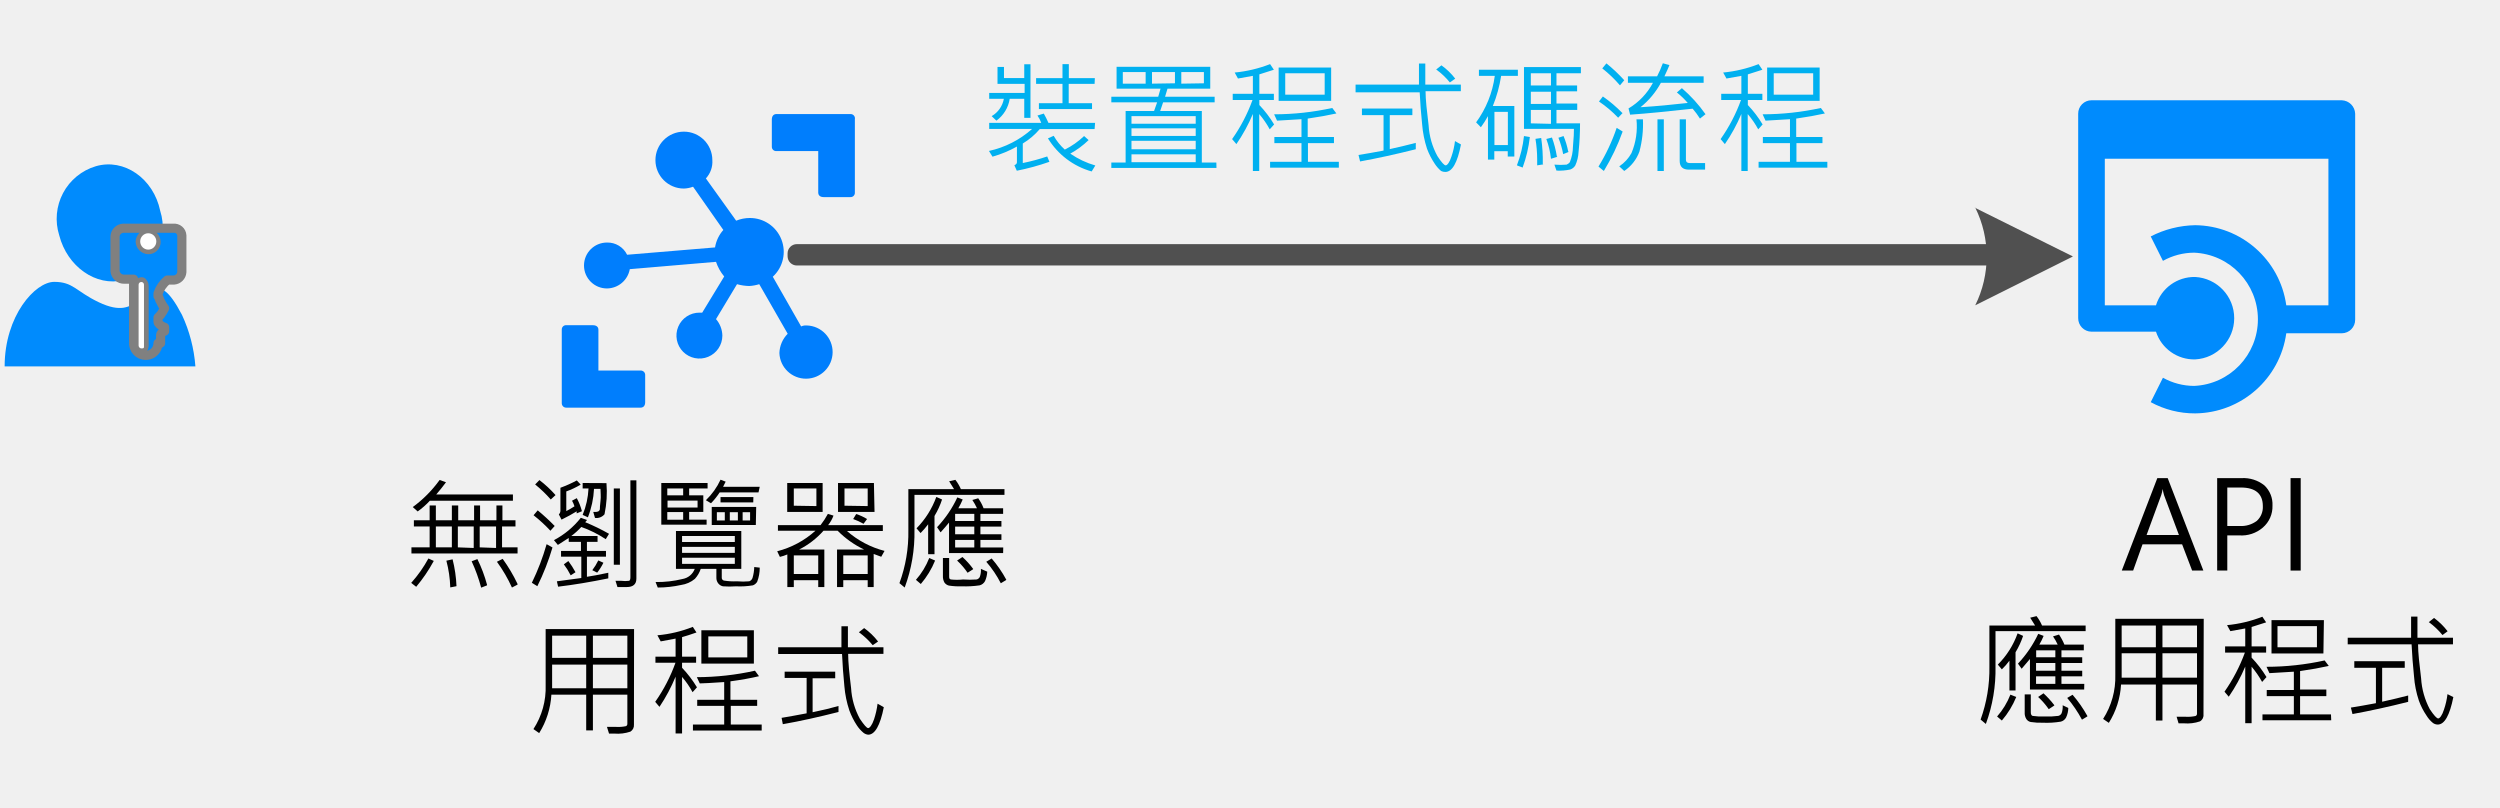
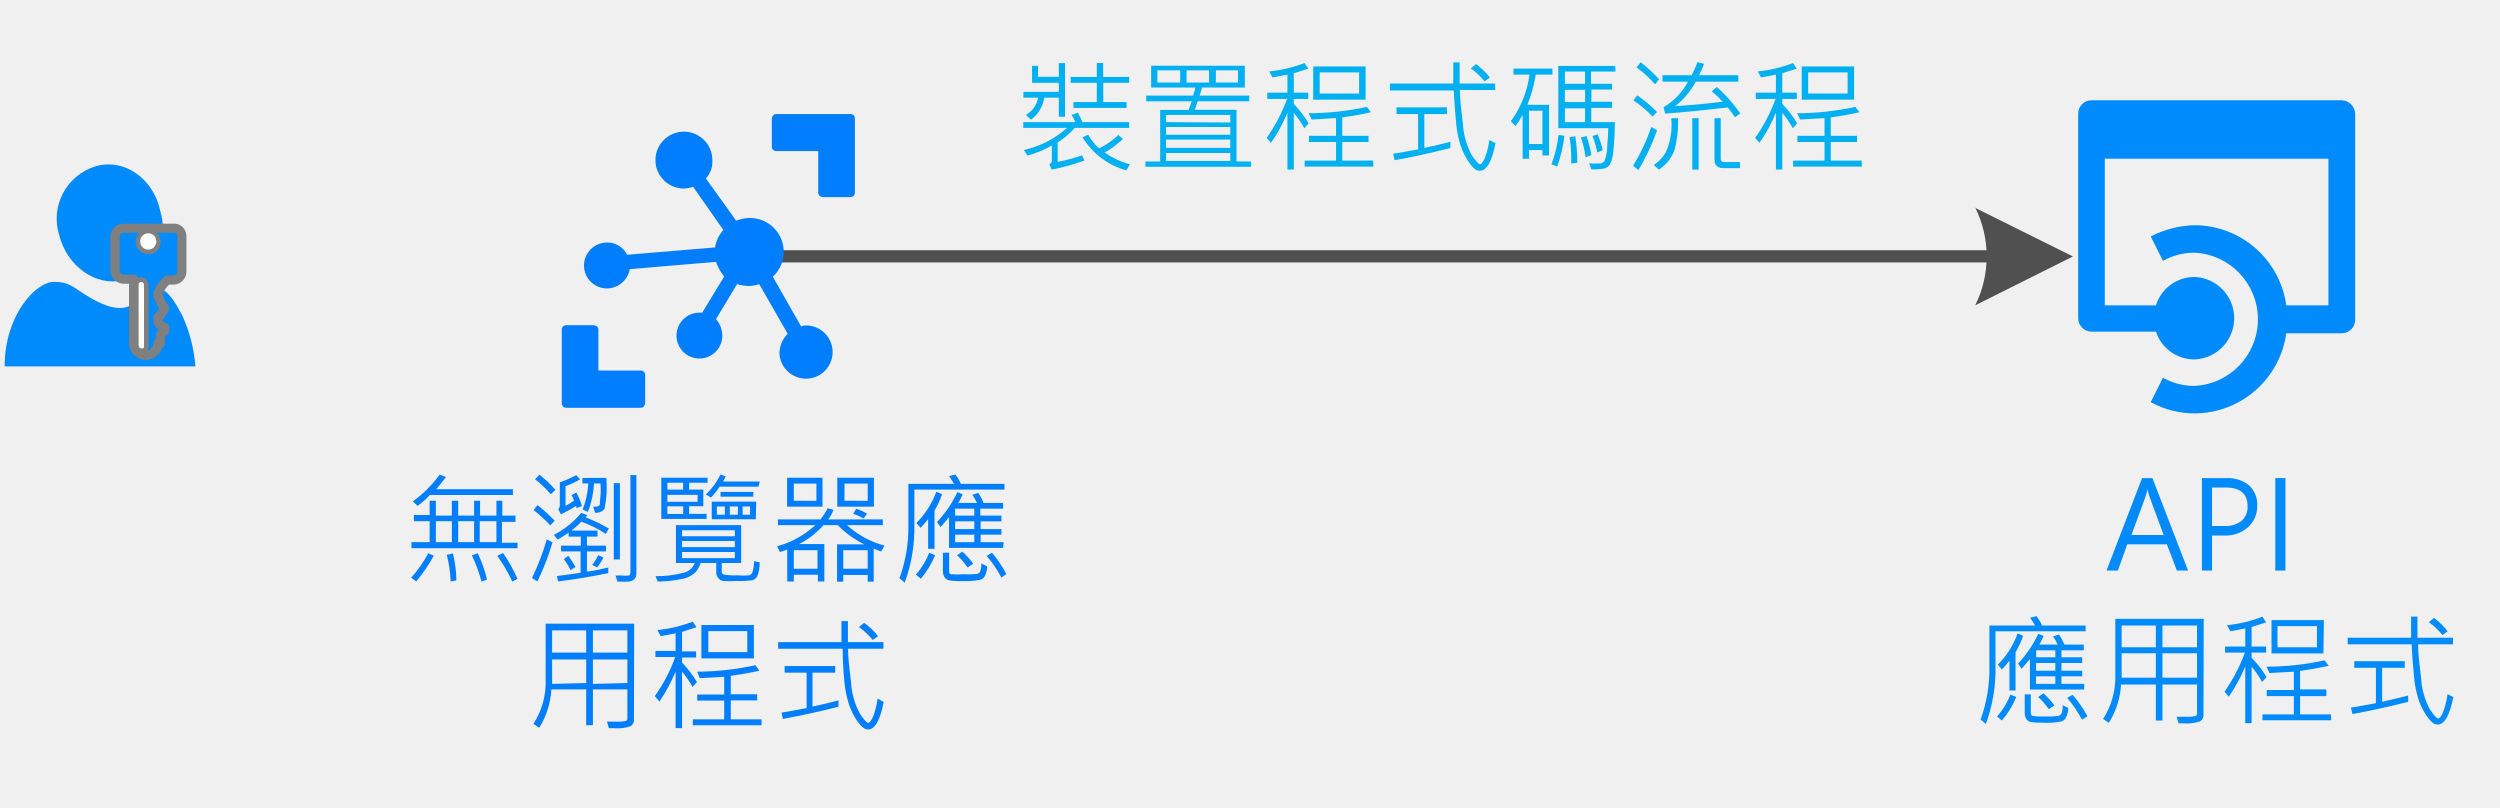
<svg xmlns="http://www.w3.org/2000/svg" viewBox="0 0 204.71 66.15">
-   <defs>
-     <style>.cls-1{fill:#007efd;}.cls-2,.cls-3{fill:#008bfd;}.cls-3{stroke:gray;stroke-linecap:round;stroke-linejoin:round;stroke-width:0.75px;}.cls-4{fill:#fff;}.cls-5{fill:#505050;}.cls-6{fill:#00b0f0;}</style>
-   </defs>
-   <g id="shapes">
-     <g id="group1195-2">
-       <g id="shape1200-7">
-         <path class="cls-1" d="M69.66,9.34H63.58c-.23,0-.38.15-.38.46V12a.35.35,0,0,0,.38.37H67v3.39c0,.23.15.38.45.38h2.18a.35.35,0,0,0,.37-.38v-6A.35.35,0,0,0,69.66,9.34Zm-17.19,21H49V27c0-.22-.15-.37-.45-.37H46.4A.35.35,0,0,0,46,27v6a.36.36,0,0,0,.38.38h6.07c.23,0,.38-.15.38-.45V30.72A.36.36,0,0,0,52.47,30.34Zm13.58-3.69a.9.9,0,0,0-.45.08l-2.32-4.07a2.77,2.77,0,0,0-1.88-4.81,3,3,0,0,0-1.12.22L57.8,14.61a2,2,0,0,0,.53-1.5A2.33,2.33,0,1,0,56,15.44a2.38,2.38,0,0,0,.75-.15l2.48,3.54a2.82,2.82,0,0,0-.68,1.43l-7.2.6a1.78,1.78,0,0,0-1.65-1,1.88,1.88,0,0,0,0,3.76,1.92,1.92,0,0,0,1.87-1.58l7.06-.6a3.74,3.74,0,0,0,.67,1.2L57.5,25.6h-.22a1.88,1.88,0,1,0,1.87,1.88,2.13,2.13,0,0,0-.52-1.35l1.72-2.86a4,4,0,0,0,1,.15,3.38,3.38,0,0,0,.82-.15l2.33,4.06a2.34,2.34,0,0,0-.68,1.58,2.18,2.18,0,1,0,2.25-2.26Z" />
-       </g>
-     </g>
-     <g id="group1201-12">
-       <g id="group1202-13">
-         <g id="group1203-14">
-           <g id="group1204-15">
-             <g id="shape1205-16">
-               <path class="cls-2" d="M7.85,13.61a4.49,4.49,0,0,0-3,5.66c.66,2.56,3,4.22,5.27,3.67a4.5,4.5,0,0,0,3-5.67C12.57,14.61,10.16,12.94,7.85,13.61Z" />
-             </g>
-           </g>
-           <g id="group1206-18">
-             <g id="shape1207-19">
-               <path class="cls-2" d="M12.79,23.63c-.44,0-.88.78-1.54,1.11s-1.32.89-3.18,0S6,23.08,4.44,23.08.38,25.85.38,30H16a12.14,12.14,0,0,0-1.1-4.22C13.77,23.63,13.23,23.63,12.79,23.63Z" />
-             </g>
-           </g>
-         </g>
-       </g>
-       <g id="group1208-21">
-         <g id="shape1209-22">
-           <path class="cls-3" d="M14.19,18.69H10.07a.71.71,0,0,0-.65.66V22.2a.73.73,0,0,0,.76.66h.76V28a1,1,0,0,0,1,1.1,1,1,0,0,0,1-1h.21v-.65c0-.22.33-.33.33-.33V26.8c-.33-.11-.54-.33-.54-.44V26l.21-.22a3.55,3.55,0,0,0,.33-.54,2.4,2.4,0,0,1-.33-.55c-.1-.11-.1-.33-.21-.44v-.22a2.51,2.51,0,0,1,.76-1.1h.54a.7.7,0,0,0,.65-.65v-3A.63.63,0,0,0,14.19,18.69ZM11.8,28.22c0,.22,0,.33-.21.33s-.22-.22-.22-.33V23.4c0-.22.11-.33.22-.33s.21.22.21.33Zm.33-7.78a.69.69,0,0,1-.65-.65.7.7,0,0,1,.65-.66.71.71,0,0,1,.65.66A.62.62,0,0,1,12.13,20.44Z" />
-         </g>
-         <g id="shape1210-24">
-           <path class="cls-4" d="M11.57,28.53a.24.24,0,0,1-.22-.22v-5a.22.22,0,1,1,.44,0v5.11C11.79,28.53,11.68,28.53,11.57,28.53Z" />
-         </g>
-         <g id="shape1211-26">
-           <ellipse class="cls-4" cx="12.14" cy="19.77" rx="0.66" ry="0.67" />
-         </g>
-       </g>
-     </g>
-     <path class="cls-2" d="M191.76,8.21h-20.5a1.09,1.09,0,0,0-1.09,1.1V26.05a1.1,1.1,0,0,0,1.09,1.11h5.28a3.29,3.29,0,0,0,3.21,2.27,3.38,3.38,0,0,0,0-6.75A3.29,3.29,0,0,0,176.54,25h-4.19V13h18.31V25h-3.45a7.61,7.61,0,0,0-7.46-6.56,8.25,8.25,0,0,0-3.64.92l1,2a5.27,5.27,0,0,1,2.55-.67,5.46,5.46,0,0,1,0,10.91,5.27,5.27,0,0,1-2.55-.67l-1,2a7.51,7.51,0,0,0,3.64.92,7.61,7.61,0,0,0,7.46-6.56h4.55a1.1,1.1,0,0,0,1.09-1.11V9.31A1.14,1.14,0,0,0,191.76,8.21Z" />
-     <g id="shape1213-31">
-       <g id="lend5">
-         <path class="cls-5" d="M161.69,17l8.05,4-8,4a9,9,0,0,0,0-8" />
-       </g>
-     </g>
+   <line x1="62.13" y1="20.99" x2="163.68" y2="20.99" fill="none" stroke="#505050" stroke-miterlimit="10" />
+   <path d="M69.66,9.34H63.58c-.23,0-.38.15-.38.46V12a.35.35,0,0,0,.38.37H67v3.39c0,.23.15.38.45.38h2.18a.35.35,0,0,0,.37-.38v-6A.35.35,0,0,0,69.66,9.34Zm-17.19,21H49V27c0-.22-.15-.37-.45-.37H46.4A.35.35,0,0,0,46,27v6a.36.36,0,0,0,.38.39h6.07c.23,0,.38-.15.38-.46V30.72A.36.36,0,0,0,52.47,30.34Zm13.58-3.69a.9.9,0,0,0-.45.08l-2.32-4.07a2.77,2.77,0,0,0-1.88-4.81,3,3,0,0,0-1.12.22L57.8,14.61a2,2,0,0,0,.53-1.5A2.33,2.33,0,1,0,56,15.44a2.38,2.38,0,0,0,.75-.15l2.48,3.54a2.82,2.82,0,0,0-.68,1.43l-7.2.6a1.78,1.78,0,0,0-1.65-1,1.88,1.88,0,0,0,0,3.76,1.92,1.92,0,0,0,1.87-1.58l7.06-.6a3.74,3.74,0,0,0,.67,1.2L57.5,25.6h-.22a1.88,1.88,0,1,0,1.87,1.88,2.13,2.13,0,0,0-.52-1.35l1.72-2.86a4,4,0,0,0,1,.15,3.38,3.38,0,0,0,.82-.15l2.33,4.06a2.34,2.34,0,0,0-.68,1.58,2.18,2.18,0,1,0,2.25-2.26Z" fill="#007efd" />
+   <g style="isolation:isolate">
+     <path d="M35.52,45.5a12.54,12.54,0,0,1-1.44,2.11l-.41-.31a10,10,0,0,0,1.4-2Zm6.86-.61H33.69v-.5h1.49V42.68H33.89v-.51h1.29V41h.51v1.22H37V41h.52v1.22h1.3V41h.49v1.22h1.34V41h.48v1.22h1.08v.51H41.1v1.71h1.28ZM42,40.53H35.2a6.46,6.46,0,0,1-1,.89l-.4-.36A9.81,9.81,0,0,0,36,38.86l.52.2c-.24.32-.51.66-.8,1H42ZM37,44.39V42.68H35.69v1.71Zm.4,3.13-.5.09a9.73,9.73,0,0,0-.32-2.18l.51-.11A10.06,10.06,0,0,1,37.37,47.52Zm1.42-3.13V42.68h-1.3v1.71Zm1.09,3.06-.48.18a12.23,12.23,0,0,0-.79-2.15l.48-.18A11,11,0,0,1,39.88,47.45Zm.74-3.06V42.68H39.28v1.71Zm1.75,3-.45.23a12.17,12.17,0,0,0-1.23-2.1l.47-.24A12.14,12.14,0,0,1,42.37,47.39Z" fill="#007efd" />
+     <path d="M45.24,44.4A18.82,18.82,0,0,1,44,47.61l-.44-.28a19.44,19.44,0,0,0,1.21-3.16Zm.18-1.77-.36.39a11.69,11.69,0,0,0-1.37-1.26l.33-.4A16.43,16.43,0,0,1,45.42,42.63Zm.06-2.52-.38.36a8.59,8.59,0,0,0-1.29-1.23l.36-.37A9.37,9.37,0,0,1,45.48,40.11Zm4.38,3.17-.26.44a8.67,8.67,0,0,0-2-1,6,6,0,0,1-.82.73h2.15v.49h-.87v.74h1.56v.47H48.06v1.64c.4,0,1-.16,1.75-.32l0,.46c-1.47.3-2.84.53-4.11.68l-.1-.44c.86-.11,1.51-.2,1.94-.27V45.15H45.94v-.47h1.62v-.74h-1v-.32l-.89.57-.32-.39A7.18,7.18,0,0,0,47.59,42l.51.18-.15.18A14.73,14.73,0,0,1,49.86,43.28Zm-2.21-1.85-.43.18a.43.43,0,0,0-.06-.17c-.34.21-.75.44-1.23.68l-.22-.43a.44.44,0,0,0,.13-.28V39.5a10.23,10.23,0,0,0,1.34-.59l.32.34a7.09,7.09,0,0,1-1.19.56v1.61A6.73,6.73,0,0,0,47,41a1.88,1.88,0,0,0-.2-.46l.39-.21A4.57,4.57,0,0,1,47.65,41.43Zm-.53,5-.39.25a5.89,5.89,0,0,0-.56-.9l.36-.27A6.26,6.26,0,0,1,47.12,46.42Zm2.53-7.3a8.63,8.63,0,0,1-.15,2.54.86.86,0,0,1-.78.31l-.14-.49h.17a.49.49,0,0,0,.27-.06.25.25,0,0,0,.1-.16c0-.07,0-.3.05-.68s0-.72,0-1h-.53a7.43,7.43,0,0,1-.5,2.33l-.43-.2a6.63,6.63,0,0,0,.46-2.13h-.48v-.45Zm-.24,6.52a4.42,4.42,0,0,1-.51.81l-.4-.2a5.47,5.47,0,0,0,.49-.8Zm1.35.16h-.5V39.56h.5Zm1.35,1.14c0,.46-.27.68-.8.68h-.75l-.16-.51h.48a2,2,0,0,0,.62,0c.08,0,.12-.12.12-.28V38.9h.49Z" fill="#007efd" />
+     <path d="M62.21,46.05A3.18,3.18,0,0,1,62,47.21a.74.74,0,0,1-.35.29,6.68,6.68,0,0,1-1.38.07,6,6,0,0,1-1.07,0,.61.61,0,0,1-.38-.23.69.69,0,0,1-.17-.48V46.1H57.37a2,2,0,0,1-.47.81,2.16,2.16,0,0,1-1.13.51,9.74,9.74,0,0,1-1.91.2l-.18-.44a8.71,8.71,0,0,0,2.21-.26,1.29,1.29,0,0,0,1-.82H55.35V43h5.34v3.1H59.1v.73a.22.22,0,0,0,.18.22,5.18,5.18,0,0,0,1.07.06,6.11,6.11,0,0,0,1,0,.44.44,0,0,0,.27-.28,3.21,3.21,0,0,0,.13-.89Zm-4.27-6.52H56.43v.56h1.16v1.36H56.43v.63h1.43v.41H54.15V39.12h3.79Zm-2,.56v-.56H54.65v.56Zm1.18,1v-.57H54.65v.57Zm-1.18,1v-.63H54.65v.63Zm4.23,1.82v-.49H55.85v.49Zm0,.89v-.5H55.85v.5Zm0,.9v-.5H55.85v.5Zm1.94-5.85H58.93a6.53,6.53,0,0,1-.71.89l-.42-.25A5.7,5.7,0,0,0,59,38.85l.42.16-.21.42h3Zm-.22,2.67H58.28V41.08h3.64Zm-2.54-.37v-.68h-.65v.68Zm2.33-1.48H59v-.39h2.69Zm-1.26,1.48v-.68h-.66v.68Zm1,0v-.68h-.61v.68Z" fill="#007efd" />
+     <path d="M72.43,44.68l-.28.48-.61-.24v2.71h-.49v-.55h-2v.55h-.51V44.57h2.22A7.83,7.83,0,0,1,68.6,43H67.43a6.7,6.7,0,0,1-2,1.55h2.07v3.06h-.53v-.55H65v.55h-.54V45a4.22,4.22,0,0,1-.6.2l-.23-.47A7.42,7.42,0,0,0,66.76,43H63.7v-.47h3.49a6.2,6.2,0,0,0,.59-.92l.47.14a2.74,2.74,0,0,1-.44.78h4.48V43H69.35A7.41,7.41,0,0,0,72.43,44.68Zm-5.08-3.19h-2.9V39.12h2.9Zm-.5-.48V39.6H65V41Zm.09,5.56V45.05H65v1.52Zm4.62-5.08h-3V39.12h3Zm-.51,5.08V45.05h-2v1.52Zm0-5.56V39.6h-1.9V41ZM71,42.07l-.3.39a4,4,0,0,0-.84-.39l.25-.41A3.74,3.74,0,0,1,71,42.07Z" fill="#007efd" />
+     <path d="M82.25,40.09H74.87V43a12.84,12.84,0,0,1-.79,4.71l-.43-.36A12,12,0,0,0,74.38,43V39.62h3.74c-.13-.22-.27-.43-.4-.64l.51-.12a3.25,3.25,0,0,1,.45.76h3.57Zm-5.68,5.38a7.36,7.36,0,0,1-1.17,1.92L75,47.05a6.07,6.07,0,0,0,1.09-1.79Zm.57-5a7.3,7.3,0,0,1-.62,1.34v3.13H76V42.5a7.25,7.25,0,0,1-.62.72l-.34-.4a7,7,0,0,0,1.63-2.56Zm5,4.39H77.71v-2.5l-.69.8-.29-.42a9.18,9.18,0,0,0,1.66-2.44l.43.17a4.23,4.23,0,0,1-.35.71H80a5.1,5.1,0,0,0-.38-.67l.48-.15a3.83,3.83,0,0,1,.44.82h1.6v.47H80.27v.57H82v.47h-1.7v.63H82v.46h-1.7v.62h1.88Zm-1.3,1.52a2.23,2.23,0,0,1-.18.77.69.69,0,0,1-.44.34,6.82,6.82,0,0,1-1.47.09,5.56,5.56,0,0,1-1.05-.06.58.58,0,0,1-.36-.25,1,1,0,0,1-.13-.54V45.26h.51v1.47c0,.16,0,.25.14.29a5.48,5.48,0,0,0,1,0A7,7,0,0,0,80,47a.41.41,0,0,0,.26-.21,1.58,1.58,0,0,0,.09-.66Zm-1.06-4.16v-.57H78.21v.57Zm0,1.1v-.63H78.21v.63Zm0,1.08v-.62H78.21v.62Zm-.11,1.78-.44.29a5.56,5.56,0,0,0-.86-1l.43-.3A6.47,6.47,0,0,1,79.69,46.15ZM82.4,47,82,47.3a9.11,9.11,0,0,0-1.21-1.78l.44-.26A9.27,9.27,0,0,1,82.4,47Z" fill="#007efd" />
+     <path d="M51.91,58.91a.58.58,0,0,1-.29.56,3.26,3.26,0,0,1-1.31.16h-.45l-.16-.54.73,0a3,3,0,0,0,.83-.06.2.2,0,0,0,.11-.19V56.45H48.55v2.93H48V56.45H45.15a6.67,6.67,0,0,1-1,3.15l-.47-.33a6.25,6.25,0,0,0,1-3.61V51.07h7.25ZM48,53.44V51.62H45.21v1.82Zm0,2.49V54H45.21v2Zm3.37-2.49V51.62H48.55v1.82Zm0,2.49V54H48.55v2Z" fill="#007efd" />
+     <path d="M57.07,55.85l-.36.4A7.29,7.29,0,0,0,55.85,55v4.62h-.53V55A14.45,14.45,0,0,1,54,57.45L53.62,57a13.22,13.22,0,0,0,1.67-3.2H53.67v-.5h1.65V51.86l-1.22.23-.27-.5a11,11,0,0,0,2.9-.69l.3.46-1.18.38v1.6H57v.5H55.85v.41A9.22,9.22,0,0,1,57.07,55.85Zm5.29,3.54H56.73V58.9H59.3V57.37H57.09v-.5H59.3V55.42l-2,.11L57.09,55a22.86,22.86,0,0,0,4.76-.53l.33.45q-1,.23-2.34.42v1.51H62v.5H59.84V58.9h2.52Zm-.63-5.48h-4.3V51.18h4.3Zm-.54-.51V51.68H58V53.4Z" fill="#007efd" />
+     <path d="M72.36,57.48c-.29,1.5-.72,2.25-1.27,2.25a.67.67,0,0,1-.39-.13,2.32,2.32,0,0,1-.54-.61,5.46,5.46,0,0,1-.61-1.21,8.51,8.51,0,0,1-.41-2C69.05,54.86,69,54,69,53.12H63.72v-.54H68.9c0-.74,0-1.32,0-1.72h.53c0,.79,0,1.36,0,1.72h2.91v.54h-2.9c0,.69.11,1.62.25,2.79a6,6,0,0,0,.72,2.52c.34.51.56.76.68.76s.32-.24.48-.72a6.64,6.64,0,0,0,.29-1.27Zm-3.7.39c-1.61.41-3.13.74-4.56,1L64,58.35c.54-.09,1.22-.21,2.05-.37v-2.9H64.25v-.54h4.14v.54H66.53v2.78q1.18-.26,2.13-.51ZM71.9,52.1l-.44.3a6.07,6.07,0,0,0-1.13-1.06l.43-.34A5.17,5.17,0,0,1,71.9,52.1Z" fill="#007efd" />
  </g>
-   <g id="text">
-     <path class="cls-6" d="M89.63,10.57H85.14a5.65,5.65,0,0,1-1.39,1.18v1.6a16,16,0,0,0,2-.54l.18.44a19.4,19.4,0,0,1-2.67.73l-.2-.45q.21-.09.21-.24V12a9.25,9.25,0,0,1-2,.83l-.29-.47a7.8,7.8,0,0,0,3.53-1.8H81v-.5h4.26a2.4,2.4,0,0,0-.31-.6l.52-.16a7.65,7.65,0,0,1,.38.76h3.82Zm-5.25-.92h-.51V8.09H82.68a2.73,2.73,0,0,1-1.09,1.79l-.39-.37a2.06,2.06,0,0,0,1-1.42H81V7.61h2.9V6.87H81.68V5.48h.53v.91h1.66V5.26h.51Zm5.25-2.78H87.51V8.45h1.91v.48H85.07V8.45H87V6.87H84.84V6.4H87V5.25h.52V6.4h2.13Zm.06,6.68-.3.49a6.14,6.14,0,0,1-3.58-2.71l.47-.21a4.51,4.51,0,0,0,.91,1.13,6.53,6.53,0,0,0,1.58-1.11l.37.33a7,7,0,0,1-1.5,1.11A7,7,0,0,0,89.69,13.55Z" />
-     <path class="cls-6" d="M99.61,13.75H91v-.44h1.17V9.09h2.33l.25-.71H91V7.92h3.84l.19-.66H91.43V5.47H99.1V7.26H95.6l-.2.66h4.06v.46H95.24L95,9.09h3.41v4.22h1.19Zm-5.8-6.9V5.9H91.94v.95Zm4.1,3.28V9.51H92.65v.62Zm0,1v-.62H92.65v.62Zm0,1.09v-.69H92.65v.69Zm0,1.06v-.64H92.65v.64Zm-1.7-6.46V5.9H94.33v.95Zm2.37,0V5.9H96.73v.95Z" />
-     <path class="cls-6" d="M104.33,10.19l-.36.4a7,7,0,0,0-.86-1.25V14h-.52V9.33a13.73,13.73,0,0,1-1.35,2.47l-.35-.41a13.58,13.58,0,0,0,1.67-3.2h-1.62V7.68h1.65V6.21l-1.22.22-.27-.49A10.85,10.85,0,0,0,104,5.25l.31.46-1.19.38V7.68h1.19v.51h-1.19V8.6A9.1,9.1,0,0,1,104.33,10.19Zm5.3,3.54H104v-.48h2.57V11.72h-2.22v-.5h2.22V9.76l-2,.12-.24-.52a22.18,22.18,0,0,0,4.76-.52l.34.45c-.67.15-1.45.29-2.35.42v1.51h2.15v.5H107.1v1.53h2.53ZM109,8.26H104.7V5.53H109Zm-.53-.51V6h-3.23V7.75Z" />
-     <path class="cls-6" d="M119.63,11.83c-.29,1.5-.72,2.25-1.28,2.25A.75.75,0,0,1,118,14a2.78,2.78,0,0,1-.53-.61,5.92,5.92,0,0,1-.62-1.21,8.59,8.59,0,0,1-.4-2c-.09-.88-.16-1.76-.2-2.62H111V6.93h5.19c0-.74,0-1.32,0-1.73h.52c0,.8,0,1.37,0,1.73h2.91v.54h-2.89c0,.69.11,1.62.25,2.79a6,6,0,0,0,.72,2.52c.33.51.56.76.68.76s.32-.24.47-.72a6,6,0,0,0,.29-1.27Zm-3.7.39c-1.62.41-3.14.74-4.56,1l-.13-.53c.54-.08,1.23-.21,2.05-.36V9.43h-1.77V8.89h4.13v.54H113.8v2.78q1.17-.26,2.13-.51Zm3.23-5.78-.44.31a5.75,5.75,0,0,0-1.12-1.06l.43-.34A5.31,5.31,0,0,1,119.16,6.44Z" />
-     <path class="cls-6" d="M124.29,6.21h-1.37a11.16,11.16,0,0,1-.68,2.47H124v4.14h-.54v-.44h-1.1v.69h-.52V9.51a8.07,8.07,0,0,1-.58.91l-.39-.4a8.3,8.3,0,0,0,1.53-3.81H121.1v-.5h3.19Zm-.82,5.67V9.16h-1.1v2.72Zm1.8-.66a10.94,10.94,0,0,1-.59,2.5l-.47-.18a9.57,9.57,0,0,0,.58-2.4ZM129.45,6h-2V7h1.69v.48h-1.69v1h1.7V9h-1.7V10.1h1.93a22.35,22.35,0,0,1-.12,2.33,3.1,3.1,0,0,1-.27,1.12.78.78,0,0,1-.41.33,4.33,4.33,0,0,1-1.13.09l-.17-.49a5.58,5.58,0,0,0,1,0,.67.67,0,0,0,.26-.19A3.51,3.51,0,0,0,128.8,12c.06-.72.09-1.21.08-1.45h-4.09V5.49h4.66ZM127,7V6h-1.65V7Zm0,1.51v-1h-1.65v1Zm0,1.63V9h-1.65V10.1Zm-.63,3.32-.5.08c0-.17,0-.33,0-.5a10.46,10.46,0,0,0-.14-1.67l.47-.07A13.22,13.22,0,0,1,126.33,13.42Zm1.15-.62L127,13a6.74,6.74,0,0,0-.38-1.62l.46-.12A8.28,8.28,0,0,1,127.48,12.8Zm.93-.4-.45.18a7.43,7.43,0,0,0-.39-1.34l.42-.14A6.39,6.39,0,0,1,128.41,12.4Z" />
-     <path class="cls-6" d="M132.87,10.77A17.94,17.94,0,0,1,131.33,14l-.44-.36a15.55,15.55,0,0,0,1.49-3.17Zm0-1.52-.37.39a9.41,9.41,0,0,0-1.57-1.33l.32-.41A10.88,10.88,0,0,1,132.84,9.25ZM133,6.57l-.35.42A10.09,10.09,0,0,0,131.2,5.6l.34-.41A12.71,12.71,0,0,1,133,6.57Zm1.53,3.2a8.74,8.74,0,0,1-.29,2.65A3.27,3.27,0,0,1,133,14l-.41-.38a3.07,3.07,0,0,0,1-1.08A5.63,5.63,0,0,0,134,9.77Zm5.11-.41-.44.35a6.46,6.46,0,0,0-.6-.81c-2,.22-3.67.39-5.12.49l-.13-.51a5.39,5.39,0,0,0,2-2.1H133.3V6.25h2.39a8.77,8.77,0,0,0,.47-1.07l.54.15c-.06.16-.2.47-.41.92h3.21v.53H136a6.54,6.54,0,0,1-1.67,2c1.28-.08,2.57-.2,3.87-.35a6.59,6.59,0,0,0-.89-.86l.41-.35A11.76,11.76,0,0,1,139.66,9.36ZM136.24,14h-.52V9.77h.52Zm3.38-.11h-1.33c-.5,0-.75-.24-.75-.71V9.77h.51v3.32c0,.17.1.26.3.26h1.27Z" />
-     <path class="cls-6" d="M144.33,10.19l-.36.4a7,7,0,0,0-.86-1.25V14h-.52V9.33a13.73,13.73,0,0,1-1.35,2.47l-.35-.41a13.58,13.58,0,0,0,1.67-3.2h-1.62V7.68h1.65V6.21l-1.22.22-.27-.49A10.85,10.85,0,0,0,144,5.25l.31.46-1.19.38V7.68h1.19v.51h-1.19V8.6A9.1,9.1,0,0,1,144.33,10.19Zm5.3,3.54H144v-.48h2.57V11.72h-2.22v-.5h2.22V9.76l-2,.12-.24-.52a22.35,22.35,0,0,0,4.77-.52l.33.45c-.67.15-1.45.29-2.35.42v1.51h2.15v.5H147.1v1.53h2.53ZM149,8.26H144.7V5.53H149Zm-.53-.51V6h-3.23V7.75Z" />
-     <path d="M35.52,45.93a12.65,12.65,0,0,1-1.44,2.12l-.41-.32a10.49,10.49,0,0,0,1.41-2Zm6.86-.61H33.69v-.5h1.49V43.11H33.89V42.6h1.29V41.39h.51V42.6H37V41.39h.52V42.6h1.3V41.39h.49V42.6h1.34V41.39h.49V42.6h1.07v.51H41.11v1.71h1.27ZM42,41H35.2a6.47,6.47,0,0,1-1,.88l-.4-.36A10,10,0,0,0,36,39.3l.52.19c-.24.33-.51.66-.8,1H42ZM37,44.82V43.11H35.69v1.71ZM37.38,48l-.51.1a9.74,9.74,0,0,0-.32-2.19l.51-.11A10.81,10.81,0,0,1,37.38,48Zm1.41-3.13V43.11h-1.3v1.71Zm1.09,3.06-.48.19a13.31,13.31,0,0,0-.78-2.16l.47-.18A11.48,11.48,0,0,1,39.88,47.88Zm.74-3.06V43.11H39.28v1.71Zm1.76,3-.46.24A11.87,11.87,0,0,0,40.69,46l.47-.24A13,13,0,0,1,42.38,47.82Z" />
-     <path d="M45.24,44.83A19.7,19.7,0,0,1,44,48l-.45-.28a19.44,19.44,0,0,0,1.21-3.16Zm.18-1.76-.35.39a11.87,11.87,0,0,0-1.38-1.27l.34-.4A17.59,17.59,0,0,1,45.42,43.07Zm.07-2.53-.39.36a10.47,10.47,0,0,0-1.28-1.23l.35-.36A9.27,9.27,0,0,1,45.49,40.54Zm4.38,3.17-.27.44a9.09,9.09,0,0,0-2-1,6,6,0,0,1-.82.74h2.15v.48h-.87v.74h1.56v.47H48.06v1.65c.4-.06,1-.17,1.75-.33l0,.46c-1.47.3-2.84.53-4.11.68l-.1-.44,2-.27V45.58H45.94v-.47h1.63v-.74h-1v-.32l-.89.57-.32-.39a6.91,6.91,0,0,0,2.2-1.83l.51.18-.15.18A17,17,0,0,1,49.87,43.71Zm-2.22-1.85-.43.18a.68.68,0,0,0,0-.17c-.35.22-.76.44-1.24.68l-.22-.43a.42.42,0,0,0,.13-.28v-1.9a10.17,10.17,0,0,0,1.34-.6l.32.34a6.62,6.62,0,0,1-1.18.56v1.61a7.66,7.66,0,0,0,.67-.39,2.27,2.27,0,0,0-.2-.46l.39-.21A4.77,4.77,0,0,1,47.65,41.86Zm-.53,5-.39.25a5.89,5.89,0,0,0-.56-.9l.37-.27A7,7,0,0,1,47.12,46.85Zm2.54-7.3a8.88,8.88,0,0,1-.16,2.55.86.86,0,0,1-.78.3l-.14-.49h.17a.49.49,0,0,0,.27-.06.25.25,0,0,0,.1-.16c0-.07,0-.29.05-.67s0-.72,0-1h-.53a7.36,7.36,0,0,1-.5,2.33l-.43-.2A6.52,6.52,0,0,0,48.19,40h-.48v-.45Zm-.25,6.52a4.42,4.42,0,0,1-.51.81l-.4-.2a4.73,4.73,0,0,0,.49-.8Zm1.35.16h-.5V40h.5Zm1.35,1.14c0,.46-.27.69-.79.69l-.76,0-.16-.51.48,0a2.42,2.42,0,0,0,.62,0c.08,0,.12-.13.12-.28V39.33h.49Z" />
-     <path d="M62.21,46.48A3.18,3.18,0,0,1,62,47.64a.69.69,0,0,1-.35.29,6.33,6.33,0,0,1-1.38.08,7.16,7.16,0,0,1-1.07,0,.66.66,0,0,1-.38-.23.72.72,0,0,1-.16-.49v-.71H57.38a2.28,2.28,0,0,1-.48.82,2.25,2.25,0,0,1-1.13.5,8.92,8.92,0,0,1-1.91.21l-.18-.45a8.78,8.78,0,0,0,2.21-.25,1.3,1.3,0,0,0,1-.83H55.35v-3.1H60.7v3.1H59.1v.73a.23.23,0,0,0,.18.23,5.18,5.18,0,0,0,1.07.06,5.6,5.6,0,0,0,1,0,.44.44,0,0,0,.27-.28,3.44,3.44,0,0,0,.14-.89ZM57.94,40H56.43v.56h1.16v1.36H56.43v.63h1.43v.41H54.15V39.55h3.79Zm-2,.56V40h-1.3v.56Zm1.18,1v-.57H54.66v.57Zm-1.18,1v-.63h-1.3v.63Zm4.23,1.82v-.49H55.85v.49Zm0,.89v-.49H55.85v.49Zm0,.9v-.5H55.85v.5Zm1.94-5.85H58.93a6,6,0,0,1-.71.89l-.42-.25A5.56,5.56,0,0,0,59,39.28l.42.16-.21.42h3Zm-.22,2.67H58.28V41.51h3.64Zm-2.54-.37v-.68h-.65v.68Zm2.33-1.48H59V40.7h2.69Zm-1.26,1.48v-.68h-.66v.68Zm1,0v-.68h-.61v.68Z" />
-     <path d="M72.43,45.11l-.27.48-.62-.23v2.71h-.49v-.56h-2v.56h-.51V45h2.22a7.75,7.75,0,0,1-2.17-1.54H67.43a6.68,6.68,0,0,1-2,1.54h2.07v3.07H67v-.56H65v.56h-.53V45.4a3.63,3.63,0,0,1-.61.2l-.22-.46a7.44,7.44,0,0,0,3.13-1.68H63.7V43h3.49a6.58,6.58,0,0,0,.6-.92l.46.14a2.74,2.74,0,0,1-.44.78h4.48v.48H69.35A7.52,7.52,0,0,0,72.43,45.11Zm-5.07-3.19h-2.9V39.55h2.9Zm-.51-.48V40H65v1.41ZM67,47V45.48H65V47Zm4.61-5.08H68.62V39.55h2.94ZM71.05,47V45.48h-2V47Zm0-5.56V40h-1.9v1.41ZM71,42.5l-.29.39a5.51,5.51,0,0,0-.85-.39l.25-.41A4.18,4.18,0,0,1,71,42.5Z" />
-     <path d="M82.25,40.52H74.88V43.4a12.8,12.8,0,0,1-.8,4.71l-.43-.36a11.93,11.93,0,0,0,.73-4.34V40.05h3.74l-.4-.64.51-.12a3.47,3.47,0,0,1,.45.76h3.57ZM76.57,45.9a7.1,7.1,0,0,1-1.17,1.92L75,47.48a6,6,0,0,0,1.09-1.79Zm.57-5a6.5,6.5,0,0,1-.62,1.35v3.13H76V42.93a7.25,7.25,0,0,1-.62.72l-.33-.39a7.15,7.15,0,0,0,1.62-2.57Zm5,4.39H77.71v-2.5c-.17.21-.4.48-.69.8l-.29-.42a9.18,9.18,0,0,0,1.66-2.44l.44.17a6,6,0,0,1-.36.72H80a5,5,0,0,0-.38-.68l.48-.14a3.6,3.6,0,0,1,.44.82h1.6v.46H80.28v.58H82v.46H80.28v.63H82v.46H80.28v.62h1.87Zm-1.3,1.52a2.12,2.12,0,0,1-.18.77.7.7,0,0,1-.44.35,8,8,0,0,1-1.47.08,5.56,5.56,0,0,1-1.05-.06.64.64,0,0,1-.36-.24,1,1,0,0,1-.13-.55V45.69h.51v1.47c0,.16,0,.26.14.29a4.63,4.63,0,0,0,1,0,7.61,7.61,0,0,0,1.11,0,.39.39,0,0,0,.26-.21,1.58,1.58,0,0,0,.09-.66Zm-1.06-4.15v-.58H78.21v.58Zm0,1.09v-.63H78.21v.63Zm0,1.08v-.62H78.21v.62Zm-.11,1.79-.44.28a5.91,5.91,0,0,0-.86-1l.44-.29A6.52,6.52,0,0,1,79.69,46.59Zm2.71.88-.43.26A8.74,8.74,0,0,0,80.76,46l.44-.27A9.59,9.59,0,0,1,82.4,47.47Z" />
-     <path d="M51.91,59.34a.61.61,0,0,1-.29.57,3.26,3.26,0,0,1-1.31.16h-.44l-.17-.55.73,0a3,3,0,0,0,.83-.06.2.2,0,0,0,.11-.19V56.88H48.55v2.93H48V56.88H45.15a6.67,6.67,0,0,1-1,3.15l-.47-.33a6.2,6.2,0,0,0,1-3.6V51.51h7.24ZM48,53.87V52.05H45.21v1.82Zm0,2.49V54.42H45.21v1.94Zm3.37-2.49V52.05H48.55v1.82Zm0,2.49V54.42H48.55v1.94Z" />
-     <path d="M57.07,56.28l-.36.4a6.76,6.76,0,0,0-.86-1.25v4.63h-.53V55.41A14.07,14.07,0,0,1,54,57.88l-.35-.41a13.37,13.37,0,0,0,1.66-3.2H53.67v-.5h1.65V52.29l-1.22.23-.27-.5a10.29,10.29,0,0,0,2.9-.69l.3.46c-.49.17-.88.3-1.18.38v1.6H57v.5H55.85v.41A9.22,9.22,0,0,1,57.07,56.28Zm5.3,3.54H56.74v-.49H59.3V57.8H57.09v-.5H59.3V55.85c-1.06.07-1.72.11-2,.11l-.24-.51a22.2,22.2,0,0,0,4.76-.53l.33.45q-1,.24-2.34.42V57.3H62v.5H59.84v1.53h2.53Zm-.64-5.48h-4.3V51.61h4.3Zm-.54-.51V52.11H58v1.72Z" />
-     <path d="M72.37,57.91c-.3,1.5-.73,2.25-1.28,2.25A.74.74,0,0,1,70.7,60a2.73,2.73,0,0,1-.54-.61,5.92,5.92,0,0,1-.61-1.21,8.51,8.51,0,0,1-.41-2c-.09-.88-.15-1.76-.19-2.63H63.72V53H68.9c0-.74,0-1.31,0-1.72h.53c0,.79,0,1.37,0,1.72h2.91v.54H69.45c0,.69.1,1.63.24,2.8a6,6,0,0,0,.72,2.52c.34.5.56.76.68.76s.32-.24.48-.72a6.72,6.72,0,0,0,.29-1.28Zm-3.71.39c-1.61.41-3.13.75-4.56,1L64,58.78c.54-.09,1.22-.21,2.05-.37v-2.9H64.25V55h4.14v.54H66.54v2.78c.78-.16,1.49-.33,2.12-.51Zm3.24-5.77-.44.3a6.1,6.1,0,0,0-1.13-1.06l.43-.34A5.41,5.41,0,0,1,71.9,52.53Z" />
-     <path d="M180.42,46.72h-.92l-.82-2.15h-3.24l-.77,2.15h-.93l2.91-7.57h.85Zm-2-2.91-1.22-3.27a3.71,3.71,0,0,1-.11-.5h0a3.35,3.35,0,0,1-.12.5l-1.2,3.27Z" />
-     <path d="M182.38,43.84v2.88h-.83V39.15h2a2.75,2.75,0,0,1,1.86.59,2.13,2.13,0,0,1,.67,1.66,2.27,2.27,0,0,1-.79,1.8,2.67,2.67,0,0,1-1.94.64Zm0-3.92v3.15h1a2.13,2.13,0,0,0,1.42-.42,1.52,1.52,0,0,0,.49-1.21c0-1-.6-1.52-1.8-1.52Z" />
-     <path d="M188.39,46.72h-.83V39.15h.83Z" />
-     <path d="M170.78,51.68H163.4v2.89a12.84,12.84,0,0,1-.79,4.71l-.43-.36a12.19,12.19,0,0,0,.72-4.34V51.22h3.74c-.13-.22-.26-.43-.4-.64l.52-.13a3.55,3.55,0,0,1,.45.77h3.57Zm-5.68,5.39A7.06,7.06,0,0,1,163.92,59l-.39-.33a6.07,6.07,0,0,0,1.09-1.79Zm.56-5a6.69,6.69,0,0,1-.62,1.34v3.13h-.5V54.1a5.42,5.42,0,0,1-.62.71l-.33-.39a6.85,6.85,0,0,0,1.62-2.56Zm5,4.39h-4.44v-2.5c-.16.2-.39.47-.68.8l-.3-.42a9.34,9.34,0,0,0,1.66-2.44l.44.17a5.17,5.17,0,0,1-.35.71h1.5a4.12,4.12,0,0,0-.38-.67l.49-.15a4.33,4.33,0,0,1,.44.82h1.59v.47H168.8v.57h1.7v.47h-1.7v.63h1.7v.46h-1.7V56h1.87Zm-1.3,1.51a1.87,1.87,0,0,1-.18.78.67.67,0,0,1-.43.34,7,7,0,0,1-1.47.09,5.42,5.42,0,0,1-1-.06.56.56,0,0,1-.36-.25.92.92,0,0,1-.13-.54V56.86h.5v1.47c0,.16.05.25.14.29a5.48,5.48,0,0,0,1,.05,6.78,6.78,0,0,0,1.11-.05.41.41,0,0,0,.27-.21,1.58,1.58,0,0,0,.09-.66Zm-1.06-4.15v-.57h-1.57v.57Zm0,1.1v-.63h-1.58v.63Zm0,1.08v-.62h-1.58V56Zm-.1,1.78-.44.29a6,6,0,0,0-.87-1l.44-.3A7.71,7.71,0,0,1,168.22,57.75Zm2.71.89-.43.26a10.08,10.08,0,0,0-1.21-1.78l.44-.26A10.29,10.29,0,0,1,170.93,58.64Z" />
-     <path d="M180.43,58.51a.58.58,0,0,1-.29.56,3.23,3.23,0,0,1-1.31.16h-.44l-.16-.54.72,0a3,3,0,0,0,.83-.06.2.2,0,0,0,.12-.19V56.05h-2.83V59h-.54V56.05h-2.85a6.59,6.59,0,0,1-1,3.14l-.47-.32a6.33,6.33,0,0,0,1-3.61V50.67h7.24ZM176.53,53V51.22h-2.8V53Zm0,2.49v-2h-2.8v2ZM179.9,53V51.22h-2.83V53Zm0,2.49v-2h-2.83v2Z" />
-     <path d="M185.59,55.44l-.36.4a7.51,7.51,0,0,0-.86-1.25v4.63h-.52V54.58a13.73,13.73,0,0,1-1.35,2.47l-.35-.41a14,14,0,0,0,1.67-3.2H182.2v-.51h1.65V51.46l-1.22.22-.27-.49a10.85,10.85,0,0,0,2.89-.69l.31.46-1.19.38v1.59h1.19v.51h-1.19v.41A9.1,9.1,0,0,1,185.59,55.44Zm5.3,3.54h-5.63V58.5h2.57V57h-2.22v-.5h2.22V55l-2,.12-.24-.52a22.18,22.18,0,0,0,4.76-.52l.34.45c-.67.15-1.45.29-2.35.42v1.51h2.15V57h-2.15V58.5h2.53Zm-.64-5.47H186V50.78h4.29Zm-.53-.51V51.27h-3.23V53Z" />
-     <path d="M200.89,57.08c-.3,1.5-.72,2.25-1.28,2.25a.67.67,0,0,1-.39-.13,2.34,2.34,0,0,1-.53-.61,5.46,5.46,0,0,1-.62-1.21,8.11,8.11,0,0,1-.4-2c-.09-.88-.16-1.76-.2-2.62h-5.23v-.54h5.19c0-.74,0-1.32,0-1.73h.52c0,.8,0,1.37,0,1.73h2.91v.54H198c0,.69.11,1.62.25,2.79a6.21,6.21,0,0,0,.71,2.52c.34.51.57.76.69.76s.32-.24.47-.72a6,6,0,0,0,.29-1.27Zm-3.7.39c-1.62.41-3.14.74-4.56,1l-.13-.53c.54-.08,1.23-.21,2.05-.36v-2.9h-1.77v-.54h4.13v.54h-1.85v2.78q1.17-.26,2.13-.51Zm3.23-5.78L200,52a6,6,0,0,0-1.12-1.06l.43-.34A5.56,5.56,0,0,1,200.42,51.69Z" />
-     <rect class="cls-5" x="64.49" y="19.99" width="99.53" height="1.75" rx="0.76" />
+   <path d="M7.85,13.61a4.49,4.49,0,0,0-3,5.66c.66,2.56,3,4.22,5.27,3.67a4.5,4.5,0,0,0,3-5.67C12.57,14.61,10.16,12.94,7.85,13.61Z" fill="#008bfd" />
+   <path d="M12.79,23.63c-.44,0-.88.78-1.54,1.11s-1.32.89-3.18,0S6,23.08,4.44,23.08.38,25.85.38,30H16a12.14,12.14,0,0,0-1.1-4.22C13.77,23.63,13.23,23.63,12.79,23.63Z" fill="#008bfd" />
+   <path d="M14.19,18.69H10.07a.71.71,0,0,0-.65.66V22.2a.73.73,0,0,0,.76.66h.76V28a1,1,0,0,0,1,1.1,1,1,0,0,0,1-1h.21v-.65c0-.22.33-.33.33-.33V26.8c-.33-.11-.54-.33-.54-.44V26l.21-.22a3.55,3.55,0,0,0,.33-.54,2.4,2.4,0,0,1-.33-.55c-.1-.11-.1-.33-.21-.44v-.22a2.51,2.51,0,0,1,.76-1.1h.54a.7.7,0,0,0,.65-.65v-3A.63.63,0,0,0,14.19,18.69ZM11.8,28.22c0,.22,0,.33-.21.33s-.22-.22-.22-.33V23.4c0-.22.11-.33.22-.33s.21.22.21.33Zm.33-7.78a.69.69,0,0,1-.65-.65.7.7,0,0,1,.65-.66.71.71,0,0,1,.65.66A.62.62,0,0,1,12.13,20.44Z" fill="#008bfd" stroke="gray" stroke-linecap="round" stroke-linejoin="round" stroke-width="0.75" />
+   <path d="M11.57,28.53a.24.24,0,0,1-.22-.22v-5a.22.22,0,1,1,.44,0v5.11C11.79,28.53,11.68,28.53,11.57,28.53Z" fill="#fff" />
+   <ellipse cx="12.14" cy="19.77" rx="0.66" ry="0.67" fill="#fff" />
+   <path d="M191.76,8.21h-20.5a1.09,1.09,0,0,0-1.09,1.1V26.05a1.1,1.1,0,0,0,1.09,1.11h5.28a3.29,3.29,0,0,0,3.21,2.27,3.38,3.38,0,0,0,0-6.75A3.29,3.29,0,0,0,176.54,25h-4.19V13h18.31V25h-3.45a7.61,7.61,0,0,0-7.46-6.56,8.25,8.25,0,0,0-3.64.92l1,2a5.27,5.27,0,0,1,2.55-.67,5.46,5.46,0,0,1,0,10.91,5.27,5.27,0,0,1-2.55-.67l-1,2a7.51,7.51,0,0,0,3.64.92,7.61,7.61,0,0,0,7.46-6.56h4.55a1.1,1.1,0,0,0,1.09-1.11V9.31A1.14,1.14,0,0,0,191.76,8.21Z" fill="#008bfd" />
+   <g style="isolation:isolate">
+     <path d="M179.17,46.72h-.92l-.82-2.15h-3.24l-.77,2.15h-.93l2.91-7.57h.85Zm-2-2.91-1.21-3.27a3.71,3.71,0,0,1-.11-.5h0a3.35,3.35,0,0,1-.12.5l-1.2,3.27Z" fill="#008bfd" />
+     <path d="M181.13,43.85v2.87h-.83V39.15h2a2.75,2.75,0,0,1,1.86.59,2.13,2.13,0,0,1,.67,1.66,2.28,2.28,0,0,1-.79,1.8,2.72,2.72,0,0,1-1.94.65Zm0-3.93v3.15h1a2.13,2.13,0,0,0,1.42-.42,1.52,1.52,0,0,0,.49-1.21c0-1-.6-1.52-1.8-1.52Z" fill="#008bfd" />
+     <path d="M187.14,46.72h-.83V39.15h.83Z" fill="#008bfd" />
+     <path d="M170.78,51.69H163.4v2.88a12.84,12.84,0,0,1-.79,4.71l-.43-.36a12.19,12.19,0,0,0,.72-4.34V51.22h3.74c-.13-.22-.26-.43-.4-.64l.52-.13a3.55,3.55,0,0,1,.45.77h3.57Zm-5.68,5.38A6.91,6.91,0,0,1,163.92,59l-.39-.33a6.07,6.07,0,0,0,1.09-1.79Zm.56-5a6.69,6.69,0,0,1-.62,1.34v3.13h-.5V54.1a7,7,0,0,1-.62.72l-.33-.4a6.85,6.85,0,0,0,1.62-2.56Zm5,4.39h-4.44v-2.5c-.16.2-.39.47-.68.8l-.3-.42a9.34,9.34,0,0,0,1.66-2.44l.44.17a5.17,5.17,0,0,1-.35.71h1.5a4.12,4.12,0,0,0-.38-.67l.49-.15a4.33,4.33,0,0,1,.44.82h1.59v.47H168.8v.57h1.7v.47h-1.7v.63h1.7v.46h-1.7V56h1.87Zm-1.3,1.51a1.87,1.87,0,0,1-.18.78.67.67,0,0,1-.43.34,7,7,0,0,1-1.47.09,5.42,5.42,0,0,1-1-.06.56.56,0,0,1-.36-.25.92.92,0,0,1-.13-.54V56.86h.5v1.47a.29.29,0,0,0,.14.29,5.48,5.48,0,0,0,1,.05,6.78,6.78,0,0,0,1.11-.05.41.41,0,0,0,.27-.21,1.58,1.58,0,0,0,.09-.66Zm-1.06-4.15v-.57h-1.57v.57Zm0,1.1v-.63h-1.58v.63Zm0,1.08v-.62h-1.58V56Zm-.1,1.78-.44.29a6,6,0,0,0-.87-1l.44-.3A7.71,7.71,0,0,1,168.22,57.75Zm2.71.89-.43.26a10.08,10.08,0,0,0-1.21-1.78l.44-.26A10.29,10.29,0,0,1,170.93,58.64Z" fill="#008bfd" />
+     <path d="M180.43,58.51a.58.58,0,0,1-.29.56,3.23,3.23,0,0,1-1.31.16h-.44l-.16-.54.72,0a3,3,0,0,0,.83-.06.2.2,0,0,0,.12-.19V56.05h-2.83V59h-.54V56.05h-2.85a6.59,6.59,0,0,1-1,3.14l-.47-.32a6.33,6.33,0,0,0,1-3.61V50.67h7.24ZM176.53,53V51.22h-2.8V53Zm0,2.49v-2h-2.8v2ZM179.9,53V51.22h-2.83V53Zm0,2.49v-2h-2.83v2Z" fill="#008bfd" />
+     <path d="M185.59,55.44l-.36.41a6.76,6.76,0,0,0-.86-1.25v4.62h-.52V54.58a13.73,13.73,0,0,1-1.35,2.47l-.35-.41a14,14,0,0,0,1.67-3.2H182.2v-.5h1.65V51.46l-1.22.23-.27-.5a10.85,10.85,0,0,0,2.89-.69l.31.46-1.19.38v1.6h1.19v.5h-1.19v.41A8.74,8.74,0,0,1,185.59,55.44Zm5.3,3.54h-5.63V58.5h2.57V57h-2.22v-.5h2.22V55l-2,.11-.24-.52a22.18,22.18,0,0,0,4.76-.52l.34.45c-.67.15-1.45.29-2.35.42v1.51h2.15V57h-2.15V58.5h2.53Zm-.64-5.47H186V50.78h4.29Zm-.53-.51V51.27h-3.23V53Z" fill="#008bfd" />
+     <path d="M200.89,57.08c-.3,1.5-.72,2.25-1.28,2.25a.67.67,0,0,1-.39-.13,2.53,2.53,0,0,1-.53-.61,5.46,5.46,0,0,1-.62-1.21,8.11,8.11,0,0,1-.4-2c-.09-.88-.16-1.76-.2-2.62h-5.23v-.54h5.19c0-.74,0-1.32,0-1.73h.52c0,.8,0,1.37,0,1.73h2.91v.54H198c0,.69.11,1.62.25,2.79a6.16,6.16,0,0,0,.71,2.52c.34.51.57.76.69.76s.32-.24.47-.72a6,6,0,0,0,.29-1.27Zm-3.7.39c-1.62.41-3.14.74-4.56,1l-.13-.53c.54-.08,1.23-.21,2.05-.36v-2.9h-1.77v-.54h4.13v.54h-1.85v2.78q1.17-.26,2.13-.51Zm3.23-5.78L200,52a6,6,0,0,0-1.12-1.06l.43-.34A5.56,5.56,0,0,1,200.42,51.69Z" fill="#008bfd" />
+   </g>
+   <path d="M161.69,17l8.05,4-8,4a9,9,0,0,0,0-8" fill="#505050" />
+   <rect x="73.89" y="0.37" width="90.38" height="20" fill="none" />
+   <g style="isolation:isolate">
+     <path d="M92.46,10.47H88a5.87,5.87,0,0,1-1.39,1.19v1.6a16.54,16.54,0,0,0,2-.54l.18.43a18.2,18.2,0,0,1-2.67.74l-.2-.45c.14-.06.21-.14.21-.25V11.91a8.54,8.54,0,0,1-2,.83l-.29-.46a7.76,7.76,0,0,0,3.53-1.81H83.79V10h4.26a2.79,2.79,0,0,0-.31-.6l.52-.17c.12.22.25.47.38.77h3.82Zm-5.25-.91H86.7V8H85.51a2.77,2.77,0,0,1-1.09,1.8L84,9.41A2,2,0,0,0,85,8H83.8V7.52h2.9V6.78H84.51V5.39H85v.9H86.7V5.17h.51Zm5.25-2.78H90.34V8.36h1.91v.48H87.9V8.36h1.91V6.78H87.67V6.3h2.14V5.16h.52V6.3h2.13Zm.06,6.68-.3.49a6.11,6.11,0,0,1-3.58-2.71l.47-.21A4.25,4.25,0,0,0,90,12.15a6.21,6.21,0,0,0,1.58-1.1l.37.33a7.67,7.67,0,0,1-1.5,1.11A6.87,6.87,0,0,0,92.52,13.46Z" fill="#00b0f0" />
+     <path d="M102.44,13.66H93.79v-.44H95V9h2.33l.25-.7H93.86V7.83H97.7l.19-.66H94.26V5.38h7.67V7.17h-3.5l-.2.66h4.06v.46H98.07l-.23.7h3.41v4.23h1.19Zm-5.8-6.9v-1H94.77v1Zm4.1,3.27V9.41H95.48V10Zm0,1v-.63H95.48v.63Zm0,1.08v-.68H95.48v.68Zm0,1.07v-.65H95.48v.65ZM99,6.76v-1H97.16v1Zm2.37,0v-1H99.56v1Z" fill="#00b0f0" />
+     <path d="M107.16,10.1l-.36.4a7.12,7.12,0,0,0-.86-1.25v4.63h-.52V9.23a13.06,13.06,0,0,1-1.35,2.47l-.35-.41a13.68,13.68,0,0,0,1.67-3.19h-1.62V7.59h1.65V6.11l-1.22.23-.27-.49a11,11,0,0,0,2.89-.69l.31.46L105.94,6V7.59h1.19V8.1h-1.19v.41A8.74,8.74,0,0,1,107.16,10.1Zm5.3,3.54h-5.63v-.49h2.57V11.63h-2.22v-.51h2.22V9.67l-2,.12-.24-.52a22.18,22.18,0,0,0,4.76-.52l.34.44a23.69,23.69,0,0,1-2.35.42v1.51h2.15v.51h-2.15v1.52h2.53Zm-.64-5.48h-4.29V5.44h4.29Zm-.53-.5V5.93h-3.23V7.66Z" fill="#00b0f0" />
+     <path d="M122.46,11.73c-.3,1.5-.72,2.25-1.28,2.25a.74.74,0,0,1-.39-.12,2.53,2.53,0,0,1-.53-.61,5.46,5.46,0,0,1-.62-1.21,8.51,8.51,0,0,1-.41-2c-.08-.88-.15-1.76-.19-2.63h-5.23V6.84H119c0-.75,0-1.32,0-1.73h.52c0,.79,0,1.37,0,1.73h2.91v.53h-2.89c0,.7.11,1.63.25,2.8a6.21,6.21,0,0,0,.71,2.52c.34.5.57.76.69.76s.32-.24.47-.72a6,6,0,0,0,.29-1.27Zm-3.7.39c-1.62.41-3.14.75-4.56,1l-.13-.53c.54-.08,1.22-.21,2.05-.36V9.34h-1.77V8.79h4.13v.55h-1.85v2.77c.78-.16,1.49-.33,2.13-.5ZM122,6.35l-.44.31a6,6,0,0,0-1.12-1.06l.43-.35A6,6,0,0,1,122,6.35Z" fill="#00b0f0" />
+     <path d="M127.12,6.11h-1.37a10.87,10.87,0,0,1-.68,2.47h1.77v4.15h-.54v-.44h-1.1V13h-.52V9.41a9.25,9.25,0,0,1-.58.92l-.39-.4a8.29,8.29,0,0,0,1.53-3.82h-1.31V5.62h3.19Zm-.82,5.68V9.07h-1.1v2.72Zm1.8-.67a10.9,10.9,0,0,1-.59,2.51l-.47-.18a10.16,10.16,0,0,0,.58-2.4Zm4.18-5.26h-2v1H132v.47h-1.69v1H132v.5h-1.7V10h1.93a22.35,22.35,0,0,1-.12,2.33,3.1,3.1,0,0,1-.27,1.12.86.86,0,0,1-.41.33,4.84,4.84,0,0,1-1.13.09l-.17-.5a5.11,5.11,0,0,0,1,0,.68.68,0,0,0,.26-.2,3.65,3.65,0,0,0,.22-1.22c.06-.72.08-1.2.08-1.45h-4.09V5.4h4.66Zm-2.49,1v-1h-1.65v1Zm0,1.5v-1h-1.65v1Zm0,1.64V8.87h-1.65V10Zm-.63,3.32-.5.07c0-.16,0-.33,0-.49a10.46,10.46,0,0,0-.14-1.67l.47-.07A14.37,14.37,0,0,1,129.16,13.33Zm1.15-.62-.48.18a7.12,7.12,0,0,0-.38-1.62l.46-.12A8.89,8.89,0,0,1,130.31,12.71Zm.93-.4-.45.18a7.43,7.43,0,0,0-.39-1.34l.42-.14A7.09,7.09,0,0,1,131.24,12.31Z" fill="#00b0f0" />
+     <path d="M135.69,10.67a18.31,18.31,0,0,1-1.53,3.26l-.44-.36a15.55,15.55,0,0,0,1.49-3.17Zm0-1.51-.37.39a9,9,0,0,0-1.57-1.33l.32-.41A10.88,10.88,0,0,1,135.67,9.16Zm.18-2.68-.35.42A9.57,9.57,0,0,0,134,5.51l.35-.41A13.57,13.57,0,0,1,135.85,6.48Zm1.53,3.2a8.68,8.68,0,0,1-.3,2.65,3.24,3.24,0,0,1-1.27,1.56l-.41-.38a3,3,0,0,0,1-1.08,5.51,5.51,0,0,0,.43-2.75Zm5.11-.41-.44.34a8.35,8.35,0,0,0-.6-.81c-2,.23-3.67.4-5.12.5l-.13-.52a5.43,5.43,0,0,0,2-2.09h-2.09V6.16h2.39A10.69,10.69,0,0,0,139,5.09l.54.14c-.06.17-.2.48-.41.93h3.21v.53h-3.48a6.66,6.66,0,0,1-1.67,2q1.92-.12,3.87-.36a8,8,0,0,0-.89-.85l.41-.36A12.16,12.16,0,0,1,142.49,9.27Zm-3.42,4.62h-.52V9.68h.52Zm3.38-.12h-1.33c-.5,0-.75-.23-.75-.7V9.68h.51V13q0,.27.3.27h1.27Z" fill="#00b0f0" />
+     <path d="M147.16,10.1l-.36.4a7.12,7.12,0,0,0-.86-1.25v4.63h-.52V9.23a13.06,13.06,0,0,1-1.35,2.47l-.35-.41a13.68,13.68,0,0,0,1.67-3.19h-1.62V7.59h1.65V6.11l-1.22.23-.27-.49a11,11,0,0,0,2.89-.69l.31.46L145.94,6V7.59h1.19V8.1h-1.19v.41A8.74,8.74,0,0,1,147.16,10.1Zm5.3,3.54h-5.63v-.49h2.57V11.63h-2.22v-.51h2.22V9.67l-2,.12-.24-.52a22.18,22.18,0,0,0,4.76-.52l.34.44a23.69,23.69,0,0,1-2.35.42v1.51h2.15v.51h-2.15v1.52h2.53Zm-.64-5.48h-4.29V5.44h4.29Zm-.53-.5V5.93h-3.23V7.66Z" fill="#00b0f0" />
  </g>
</svg>
